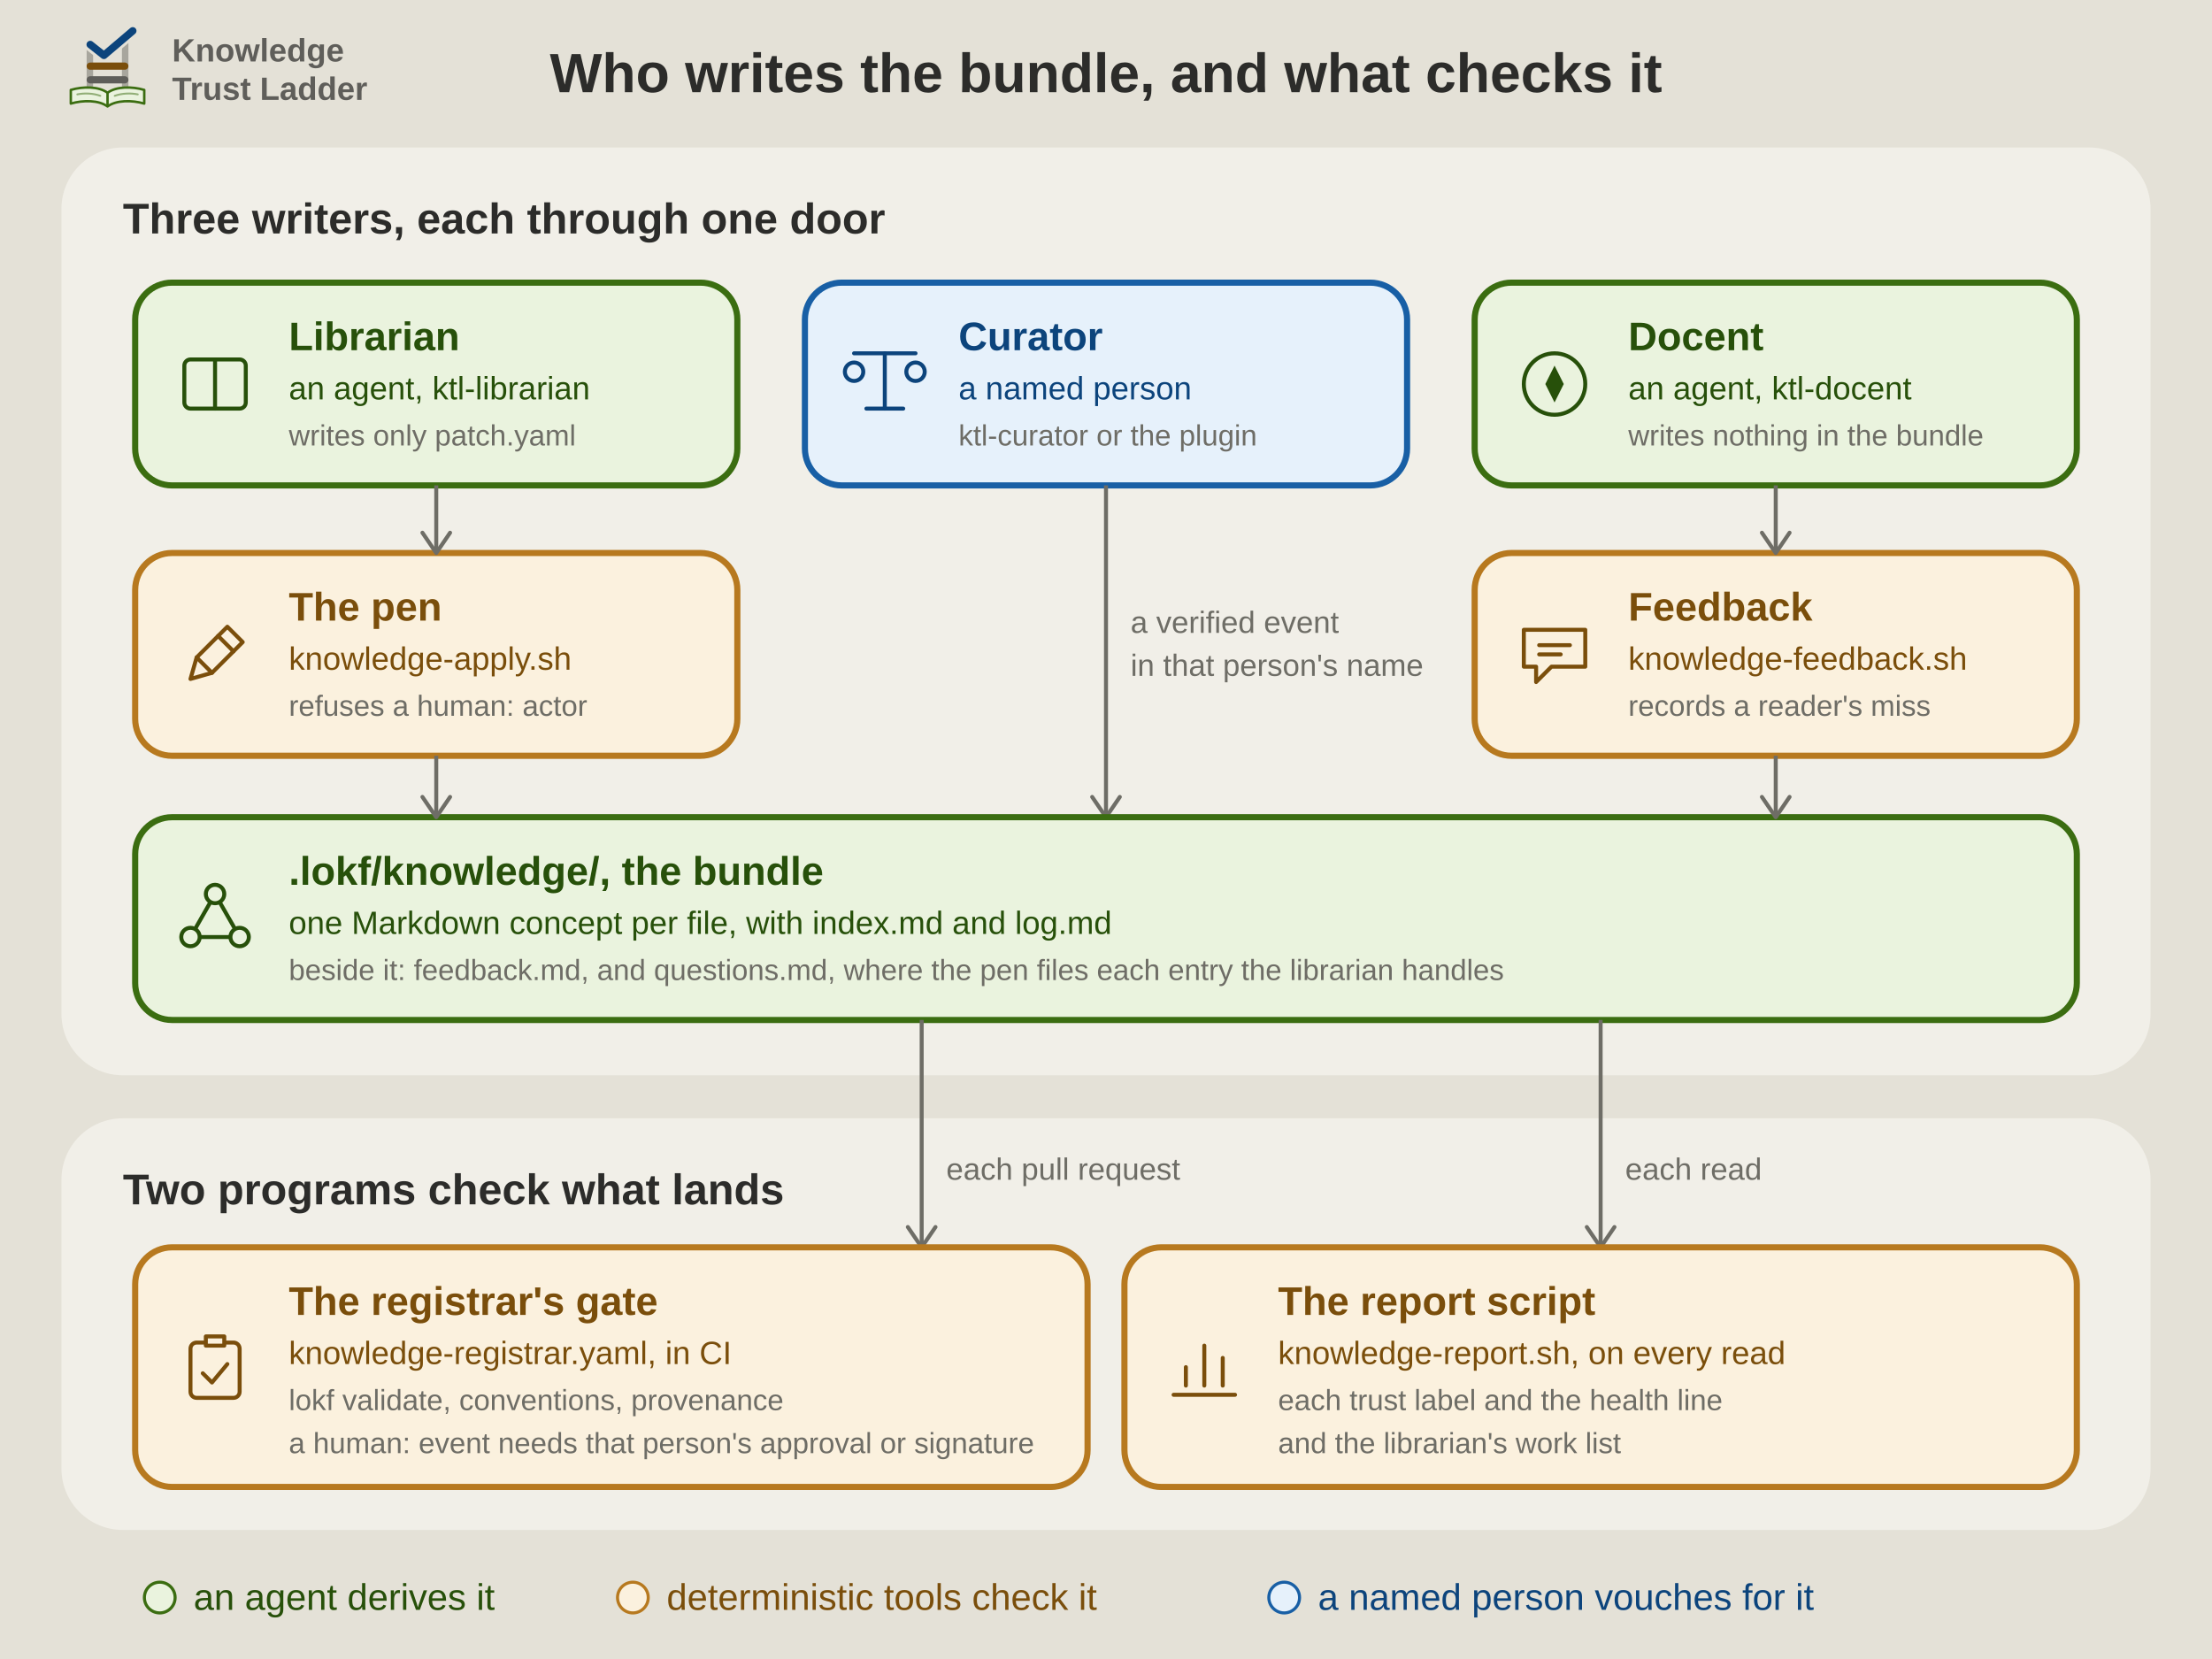
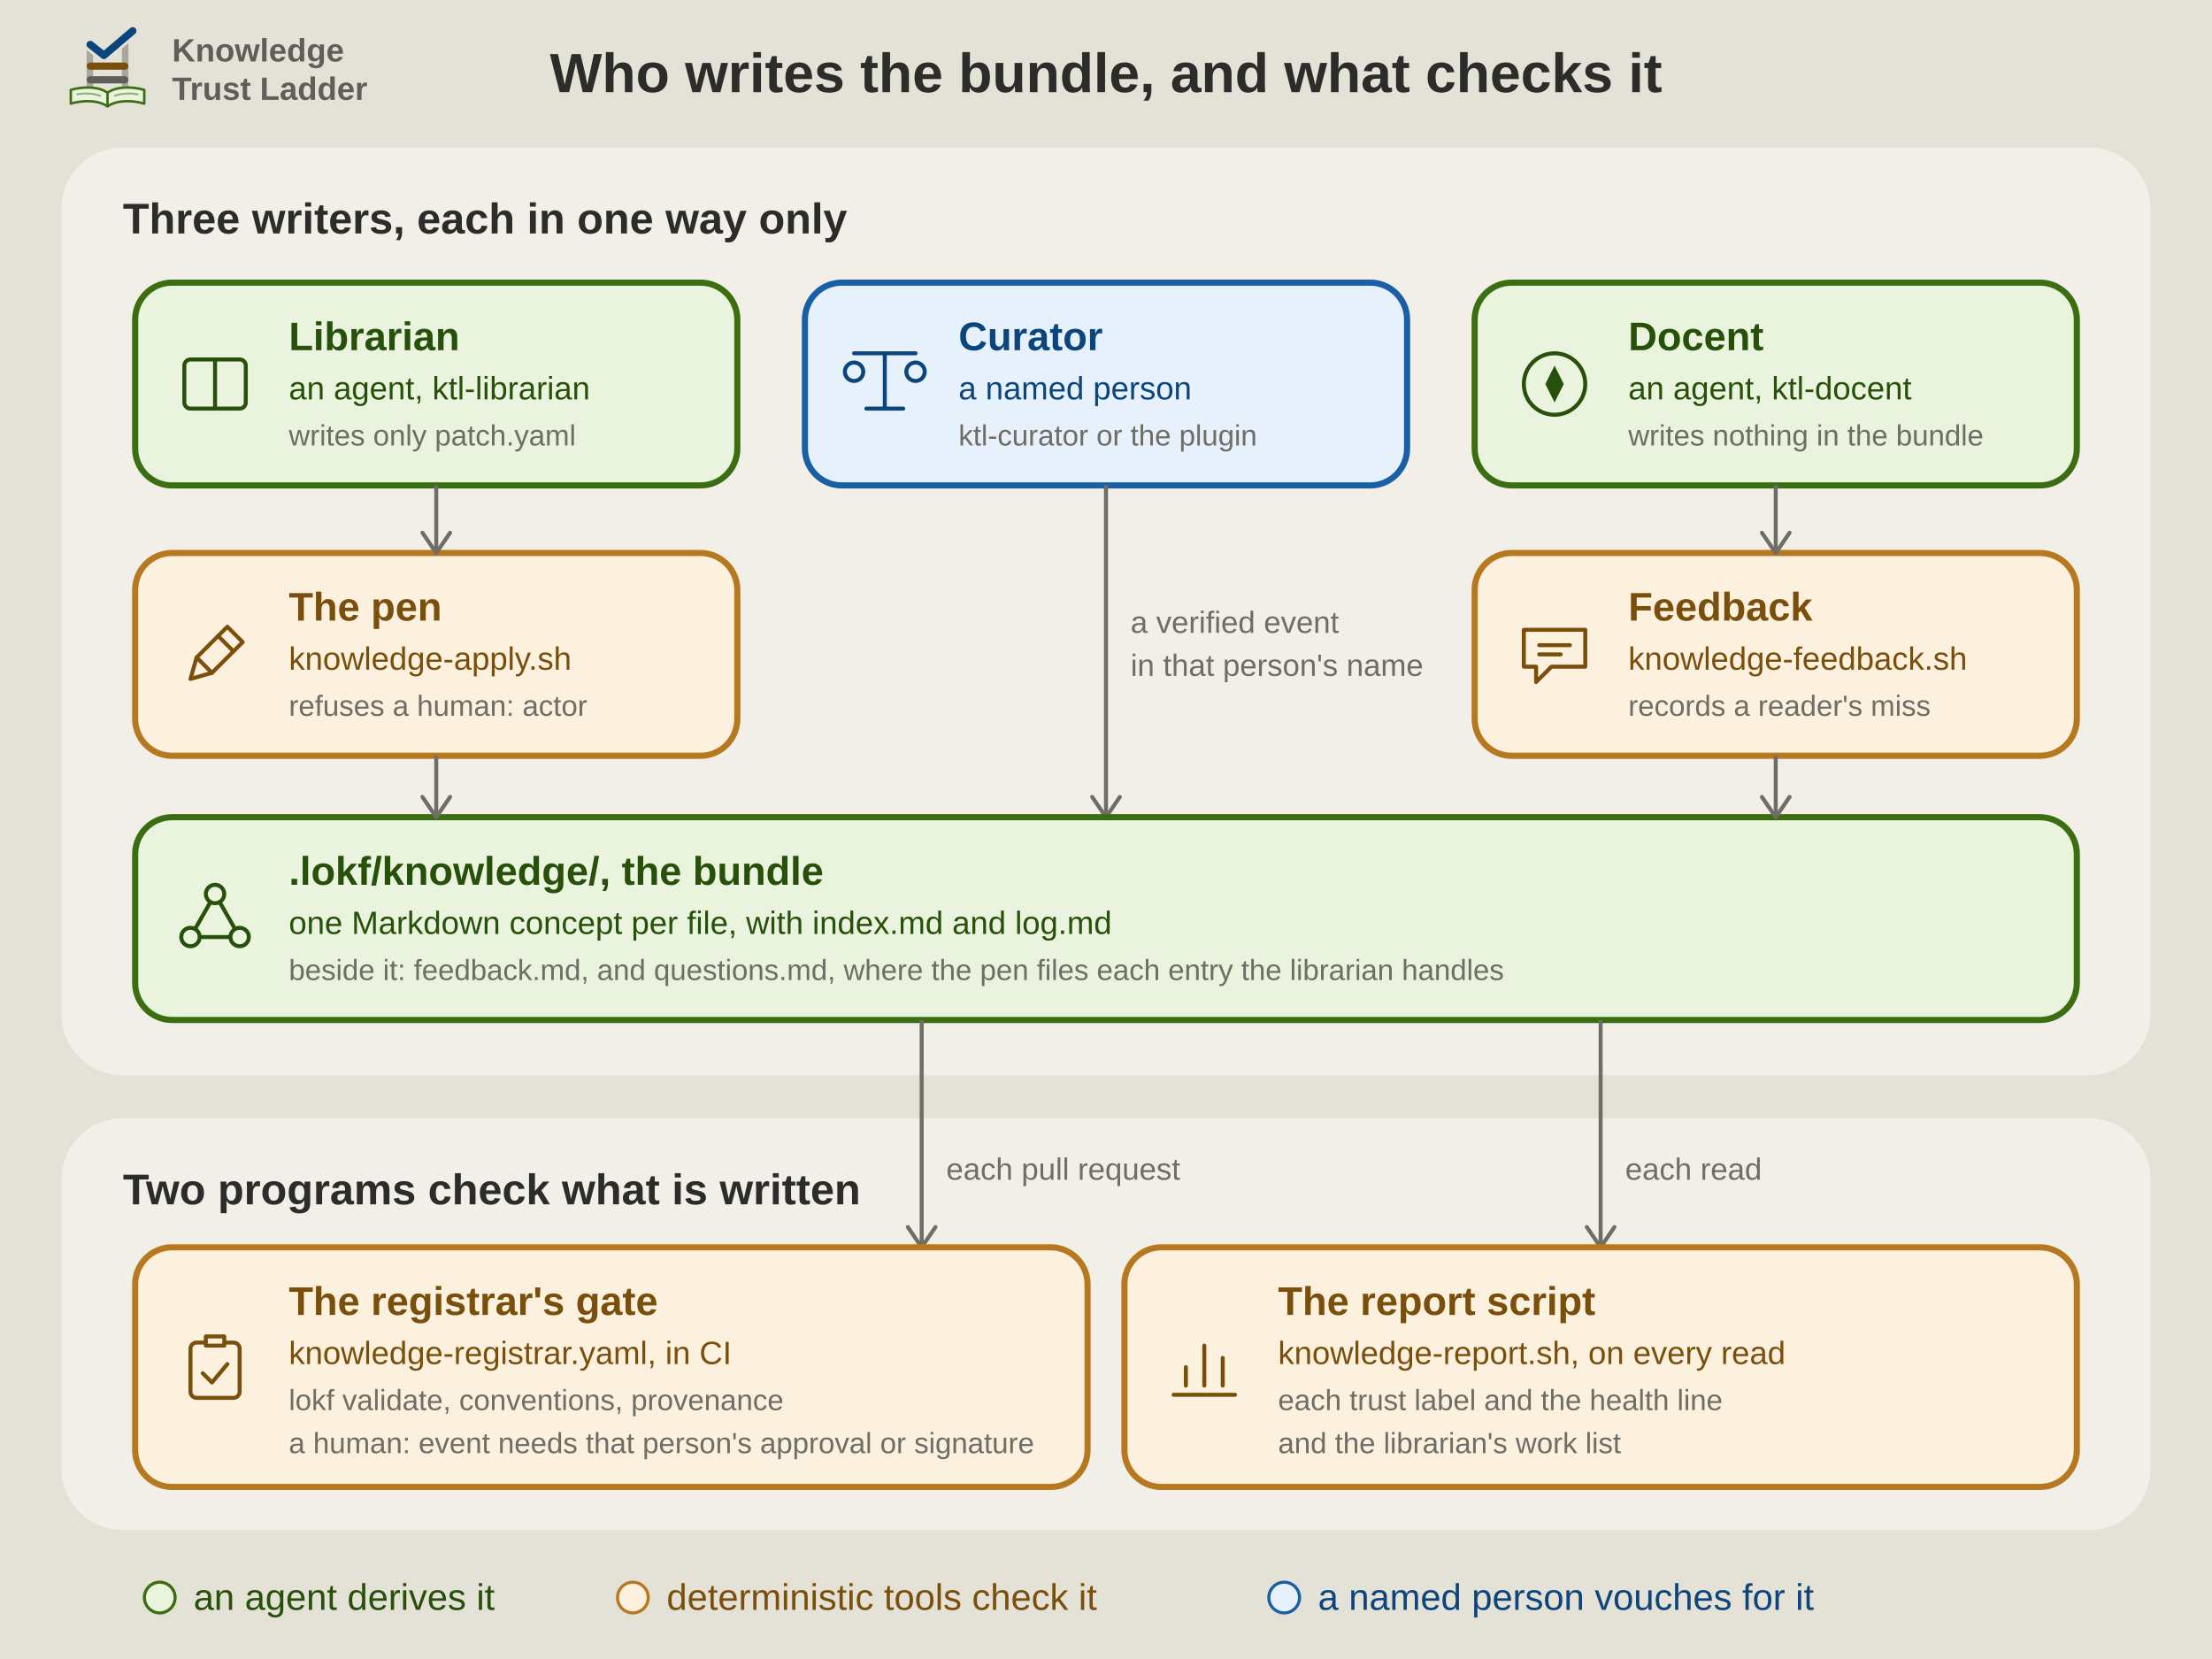
<svg xmlns="http://www.w3.org/2000/svg" width="720" height="540" viewBox="0 0 720 540" role="img" aria-labelledby="t d">
  <rect width="720" height="540" fill="#E4E1D7" />
  <g transform="translate(20,7) scale(0.46875)">
    <rect x="17.5" y="12" width="4.5" height="38" rx="2.25" fill="#A8A69D" />
    <rect x="42" y="12" width="4.5" height="38" rx="2.25" fill="#A8A69D" />
    <rect x="17.5" y="38" width="29" height="5" rx="2.5" fill="#5F5E5A" />
    <rect x="17.5" y="28.5" width="29" height="5" rx="2.5" fill="#7A4E0B" />
    <path d="M20 16 L29.5 23.5 L49.5 6.5" fill="none" stroke="#E4E1D7" stroke-width="9" stroke-linecap="round" stroke-linejoin="round" />
    <path d="M20 16 L29.5 23.5 L49.5 6.5" fill="none" stroke="#0C447C" stroke-width="5.2" stroke-linecap="round" stroke-linejoin="round" />
    <path d="M32 49.5 C26 45 15 45 6.5 47.5 v9.5 C15 54.5 26 54.5 32 59 C38 54.5 49 54.5 57.5 57 v-9.5 C49 45 38 45 32 49.5 z" fill="#EAF3DE" stroke="#3B6D11" stroke-width="1.7" stroke-linejoin="round" />
    <line x1="32" y1="49.5" x2="32" y2="59" stroke="#3B6D11" stroke-width="1.7" />
    <path d="M11 50.6 C16 49.6 22 49.8 27 51.6 M37 51.6 C42 49.8 48 49.6 53 50.6" fill="none" stroke="#3B6D11" stroke-opacity=".5" stroke-width="1.3" stroke-linecap="round" />
  </g>
  <text x="56" y="20" font-family="Arial, sans-serif" font-size="10.5" font-weight="700" fill="#5F5E5A">Knowledge</text>
  <text x="56" y="32.5" font-family="Arial, sans-serif" font-size="10.5" font-weight="700" fill="#5F5E5A">Trust Ladder</text>
  <text x="360.0" y="30" text-anchor="middle" font-family="Arial, sans-serif" font-size="18" font-weight="700" fill="#2C2C2A">Who writes the bundle, and what checks it</text>
  <rect x="20" y="48" width="680" height="302" rx="20" fill="#F1EFE8" />
-   <text x="40" y="76" font-family="Arial, sans-serif" font-size="14" font-weight="700" fill="#2C2C2A">Three writers, each through one door</text>
+   <text x="40" y="76" font-family="Arial, sans-serif" font-size="14" font-weight="700" fill="#2C2C2A">Three writers, each in one way only</text>
  <rect x="44" y="92" width="196" height="66" rx="12" fill="#EAF3DE" stroke="#3B6D11" stroke-width="2" />
  <g transform="translate(70,125)" stroke="#27500A" stroke-width="1.3" fill="none" stroke-linecap="round" stroke-linejoin="round">
    <rect x="-10" y="-8" width="20" height="16" rx="2" />
    <line x1="0" y1="-8" x2="0" y2="8" />
  </g>
  <text x="94" y="114" font-family="Arial, sans-serif" font-size="13" font-weight="700" fill="#27500A">Librarian</text>
  <text x="94" y="130" font-family="Arial, sans-serif" font-size="10.5" fill="#27500A">an agent, ktl-librarian</text>
  <text x="94" y="145" font-family="Arial, sans-serif" font-size="9.5" fill="#6E6D66">writes only patch.yaml</text>
  <rect x="262" y="92" width="196" height="66" rx="12" fill="#E6F1FB" stroke="#185FA5" stroke-width="2" />
  <g transform="translate(288,125)" stroke="#0C447C" stroke-width="1.3" fill="none" stroke-linecap="round" stroke-linejoin="round">
    <line x1="0" y1="-10" x2="0" y2="8" />
    <line x1="-10" y1="-10" x2="10" y2="-10" />
    <circle cx="-10" cy="-4" r="3" fill="#E6F1FB" />
    <circle cx="10" cy="-4" r="3" fill="#E6F1FB" />
    <line x1="-6" y1="8" x2="6" y2="8" />
  </g>
  <text x="312" y="114" font-family="Arial, sans-serif" font-size="13" font-weight="700" fill="#0C447C">Curator</text>
  <text x="312" y="130" font-family="Arial, sans-serif" font-size="10.5" fill="#0C447C">a named person</text>
  <text x="312" y="145" font-family="Arial, sans-serif" font-size="9.5" fill="#6E6D66">ktl-curator or the plugin</text>
  <rect x="480" y="92" width="196" height="66" rx="12" fill="#EAF3DE" stroke="#3B6D11" stroke-width="2" />
  <g transform="translate(506,125)" stroke="#27500A" stroke-width="1.3" fill="none" stroke-linecap="round" stroke-linejoin="round">
    <circle cx="0" cy="0" r="10" />
    <polygon points="0,-6 3,0 0,6 -3,0" fill="#27500A" stroke="none" />
  </g>
  <text x="530" y="114" font-family="Arial, sans-serif" font-size="13" font-weight="700" fill="#27500A">Docent</text>
  <text x="530" y="130" font-family="Arial, sans-serif" font-size="10.5" fill="#27500A">an agent, ktl-docent</text>
  <text x="530" y="145" font-family="Arial, sans-serif" font-size="9.5" fill="#6E6D66">writes nothing in the bundle</text>
  <rect x="44" y="180" width="196" height="66" rx="12" fill="#FBF1DE" stroke="#B7791F" stroke-width="2" />
  <g transform="translate(70,213)" stroke="#7A4E0B" stroke-width="1.3" fill="none" stroke-linecap="round" stroke-linejoin="round">
    <path d="M-8 8 L-6 1 L4 -9 L9 -4 L-1 6 Z" />
    <line x1="-6" y1="1" x2="-1" y2="6" />
    <line x1="1" y1="-6" x2="6" y2="-1" />
  </g>
  <text x="94" y="202" font-family="Arial, sans-serif" font-size="13" font-weight="700" fill="#7A4E0B">The pen</text>
  <text x="94" y="218" font-family="Arial, sans-serif" font-size="10.5" fill="#7A4E0B">knowledge-apply.sh</text>
  <text x="94" y="233" font-family="Arial, sans-serif" font-size="9.5" fill="#6E6D66">refuses a human: actor</text>
  <rect x="480" y="180" width="196" height="66" rx="12" fill="#FBF1DE" stroke="#B7791F" stroke-width="2" />
  <g transform="translate(506,213)" stroke="#7A4E0B" stroke-width="1.3" fill="none" stroke-linecap="round" stroke-linejoin="round">
    <path d="M-10 -8 H10 V4 H-1 L-6 9 V4 H-10 Z" />
    <line x1="-5" y1="-3" x2="5" y2="-3" />
    <line x1="-5" y1="0" x2="2" y2="0" />
  </g>
  <text x="530" y="202" font-family="Arial, sans-serif" font-size="13" font-weight="700" fill="#7A4E0B">Feedback</text>
  <text x="530" y="218" font-family="Arial, sans-serif" font-size="10.5" fill="#7A4E0B">knowledge-feedback.sh</text>
  <text x="530" y="233" font-family="Arial, sans-serif" font-size="9.5" fill="#6E6D66">records a reader's miss</text>
  <line x1="142" y1="158" x2="142" y2="180" stroke="#6E6D66" stroke-width="1.3" />
  <path d="M137.5 173.4 L142 180 L146.5 173.4" fill="none" stroke="#6E6D66" stroke-width="1.3" stroke-linecap="round" stroke-linejoin="round" />
  <line x1="578" y1="158" x2="578" y2="180" stroke="#6E6D66" stroke-width="1.3" />
  <path d="M573.5 173.4 L578 180 L582.5 173.4" fill="none" stroke="#6E6D66" stroke-width="1.3" stroke-linecap="round" stroke-linejoin="round" />
  <line x1="360" y1="158" x2="360" y2="266" stroke="#6E6D66" stroke-width="1.3" />
  <path d="M355.5 259.4 L360 266 L364.5 259.4" fill="none" stroke="#6E6D66" stroke-width="1.3" stroke-linecap="round" stroke-linejoin="round" />
  <text x="368" y="206" font-family="Arial, sans-serif" font-size="10" fill="#6E6D66">a verified event</text>
  <text x="368" y="220" font-family="Arial, sans-serif" font-size="10" fill="#6E6D66">in that person's name</text>
  <rect x="44" y="266" width="632" height="66" rx="12" fill="#EAF3DE" stroke="#3B6D11" stroke-width="2" />
  <g transform="translate(70,299)" stroke="#27500A" stroke-width="1.3" fill="none" stroke-linecap="round" stroke-linejoin="round">
    <line x1="-8" y1="6" x2="0" y2="-8" />
    <line x1="8" y1="6" x2="0" y2="-8" />
    <line x1="-8" y1="6" x2="8" y2="6" />
    <circle cx="0" cy="-8" r="3" fill="#EAF3DE" />
    <circle cx="-8" cy="6" r="3" fill="#EAF3DE" />
    <circle cx="8" cy="6" r="3" fill="#EAF3DE" />
  </g>
  <text x="94" y="288" font-family="Arial, sans-serif" font-size="13" font-weight="700" fill="#27500A">.lokf/knowledge/, the bundle</text>
  <text x="94" y="304" font-family="Arial, sans-serif" font-size="10.5" fill="#27500A">one Markdown concept per file, with index.md and log.md</text>
  <text x="94" y="319" font-family="Arial, sans-serif" font-size="9.5" fill="#6E6D66">beside it: feedback.md, and questions.md, where the pen files each entry the librarian handles</text>
  <line x1="142" y1="246" x2="142" y2="266" stroke="#6E6D66" stroke-width="1.3" />
  <path d="M137.5 259.4 L142 266 L146.5 259.4" fill="none" stroke="#6E6D66" stroke-width="1.3" stroke-linecap="round" stroke-linejoin="round" />
  <line x1="578" y1="246" x2="578" y2="266" stroke="#6E6D66" stroke-width="1.3" />
  <path d="M573.5 259.4 L578 266 L582.5 259.4" fill="none" stroke="#6E6D66" stroke-width="1.3" stroke-linecap="round" stroke-linejoin="round" />
  <rect x="20" y="364" width="680" height="134" rx="20" fill="#F1EFE8" />
-   <text x="40" y="392" font-family="Arial, sans-serif" font-size="14" font-weight="700" fill="#2C2C2A">Two programs check what lands</text>
+   <text x="40" y="392" font-family="Arial, sans-serif" font-size="14" font-weight="700" fill="#2C2C2A">Two programs check what is written</text>
  <line x1="300" y1="332" x2="300" y2="406" stroke="#6E6D66" stroke-width="1.3" />
  <path d="M295.5 399.4 L300 406 L304.5 399.4" fill="none" stroke="#6E6D66" stroke-width="1.3" stroke-linecap="round" stroke-linejoin="round" />
  <line x1="521" y1="332" x2="521" y2="406" stroke="#6E6D66" stroke-width="1.3" />
  <path d="M516.5 399.4 L521 406 L525.5 399.4" fill="none" stroke="#6E6D66" stroke-width="1.3" stroke-linecap="round" stroke-linejoin="round" />
  <text x="308" y="384" font-family="Arial, sans-serif" font-size="10" fill="#6E6D66">each pull request</text>
  <text x="529" y="384" font-family="Arial, sans-serif" font-size="10" fill="#6E6D66">each read</text>
  <rect x="44" y="406" width="310" height="78" rx="12" fill="#FBF1DE" stroke="#B7791F" stroke-width="2" />
  <g transform="translate(70,445)" stroke="#7A4E0B" stroke-width="1.3" fill="none" stroke-linecap="round" stroke-linejoin="round">
    <rect x="-8" y="-8" width="16" height="18" rx="2" />
    <path d="M-3 -10 h6 v3 h-6 z" fill="#FBF1DE" />
    <path d="M-4 2 l3 3 l5 -6" />
  </g>
  <text x="94" y="428" font-family="Arial, sans-serif" font-size="13" font-weight="700" fill="#7A4E0B">The registrar's gate</text>
  <text x="94" y="444" font-family="Arial, sans-serif" font-size="10.5" fill="#7A4E0B">knowledge-registrar.yaml, in CI</text>
  <text x="94" y="459" font-family="Arial, sans-serif" font-size="9.5" fill="#6E6D66">lokf validate, conventions, provenance</text>
  <text x="94" y="473" font-family="Arial, sans-serif" font-size="9.5" fill="#6E6D66">a human: event needs that person's approval or signature</text>
  <rect x="366" y="406" width="310" height="78" rx="12" fill="#FBF1DE" stroke="#B7791F" stroke-width="2" />
  <g transform="translate(392,445)" stroke="#7A4E0B" stroke-width="1.3" fill="none" stroke-linecap="round" stroke-linejoin="round">
    <line x1="-10" y1="9" x2="10" y2="9" />
    <line x1="-6" y1="6" x2="-6" y2="0" />
    <line x1="0" y1="6" x2="0" y2="-7" />
    <line x1="6" y1="6" x2="6" y2="-3" />
  </g>
  <text x="416" y="428" font-family="Arial, sans-serif" font-size="13" font-weight="700" fill="#7A4E0B">The report script</text>
  <text x="416" y="444" font-family="Arial, sans-serif" font-size="10.5" fill="#7A4E0B">knowledge-report.sh, on every read</text>
  <text x="416" y="459" font-family="Arial, sans-serif" font-size="9.5" fill="#6E6D66">each trust label and the health line</text>
  <text x="416" y="473" font-family="Arial, sans-serif" font-size="9.5" fill="#6E6D66">and the librarian's work list</text>
  <circle cx="52" cy="520" r="5" fill="#EAF3DE" stroke="#3B6D11" stroke-width="1" />
  <text x="63" y="524" font-family="Arial, sans-serif" font-size="12" fill="#27500A">an agent derives it</text>
  <circle cx="206" cy="520" r="5" fill="#FBF1DE" stroke="#B7791F" stroke-width="1" />
  <text x="217" y="524" font-family="Arial, sans-serif" font-size="12" fill="#7A4E0B">deterministic tools check it</text>
  <circle cx="418" cy="520" r="5" fill="#E6F1FB" stroke="#185FA5" stroke-width="1" />
  <text x="429" y="524" font-family="Arial, sans-serif" font-size="12" fill="#0C447C">a named person vouches for it</text>
</svg>
